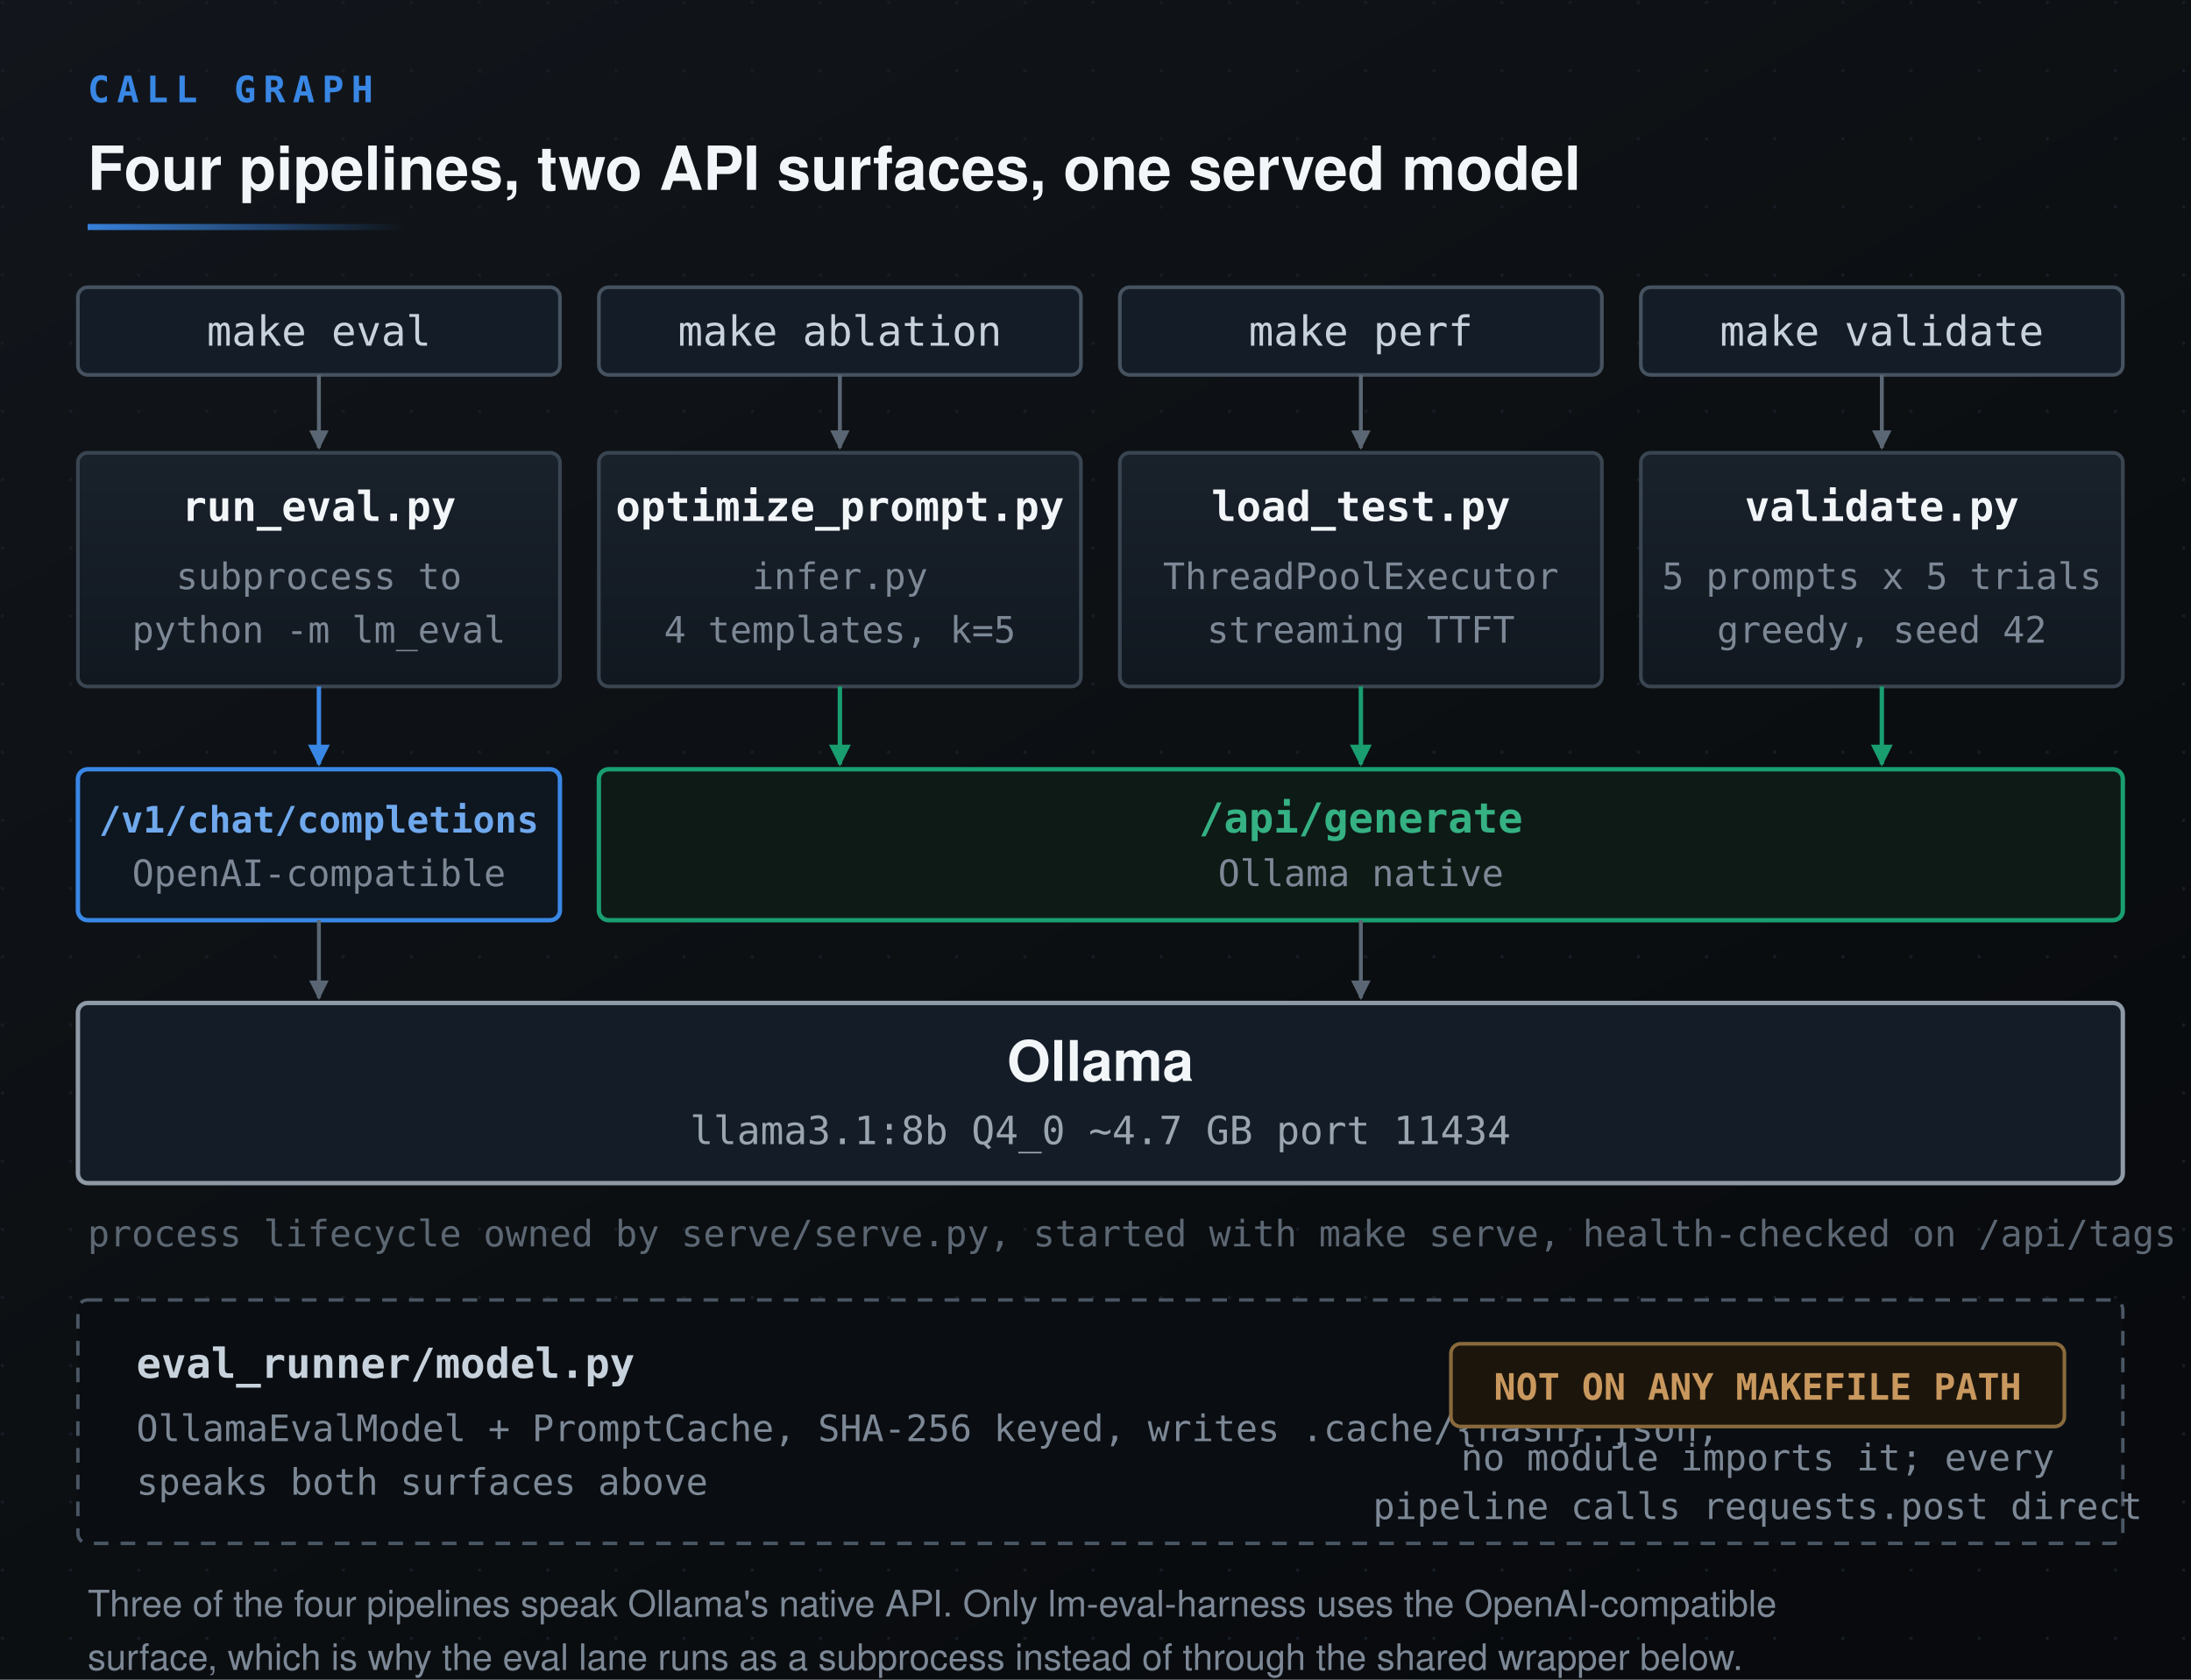
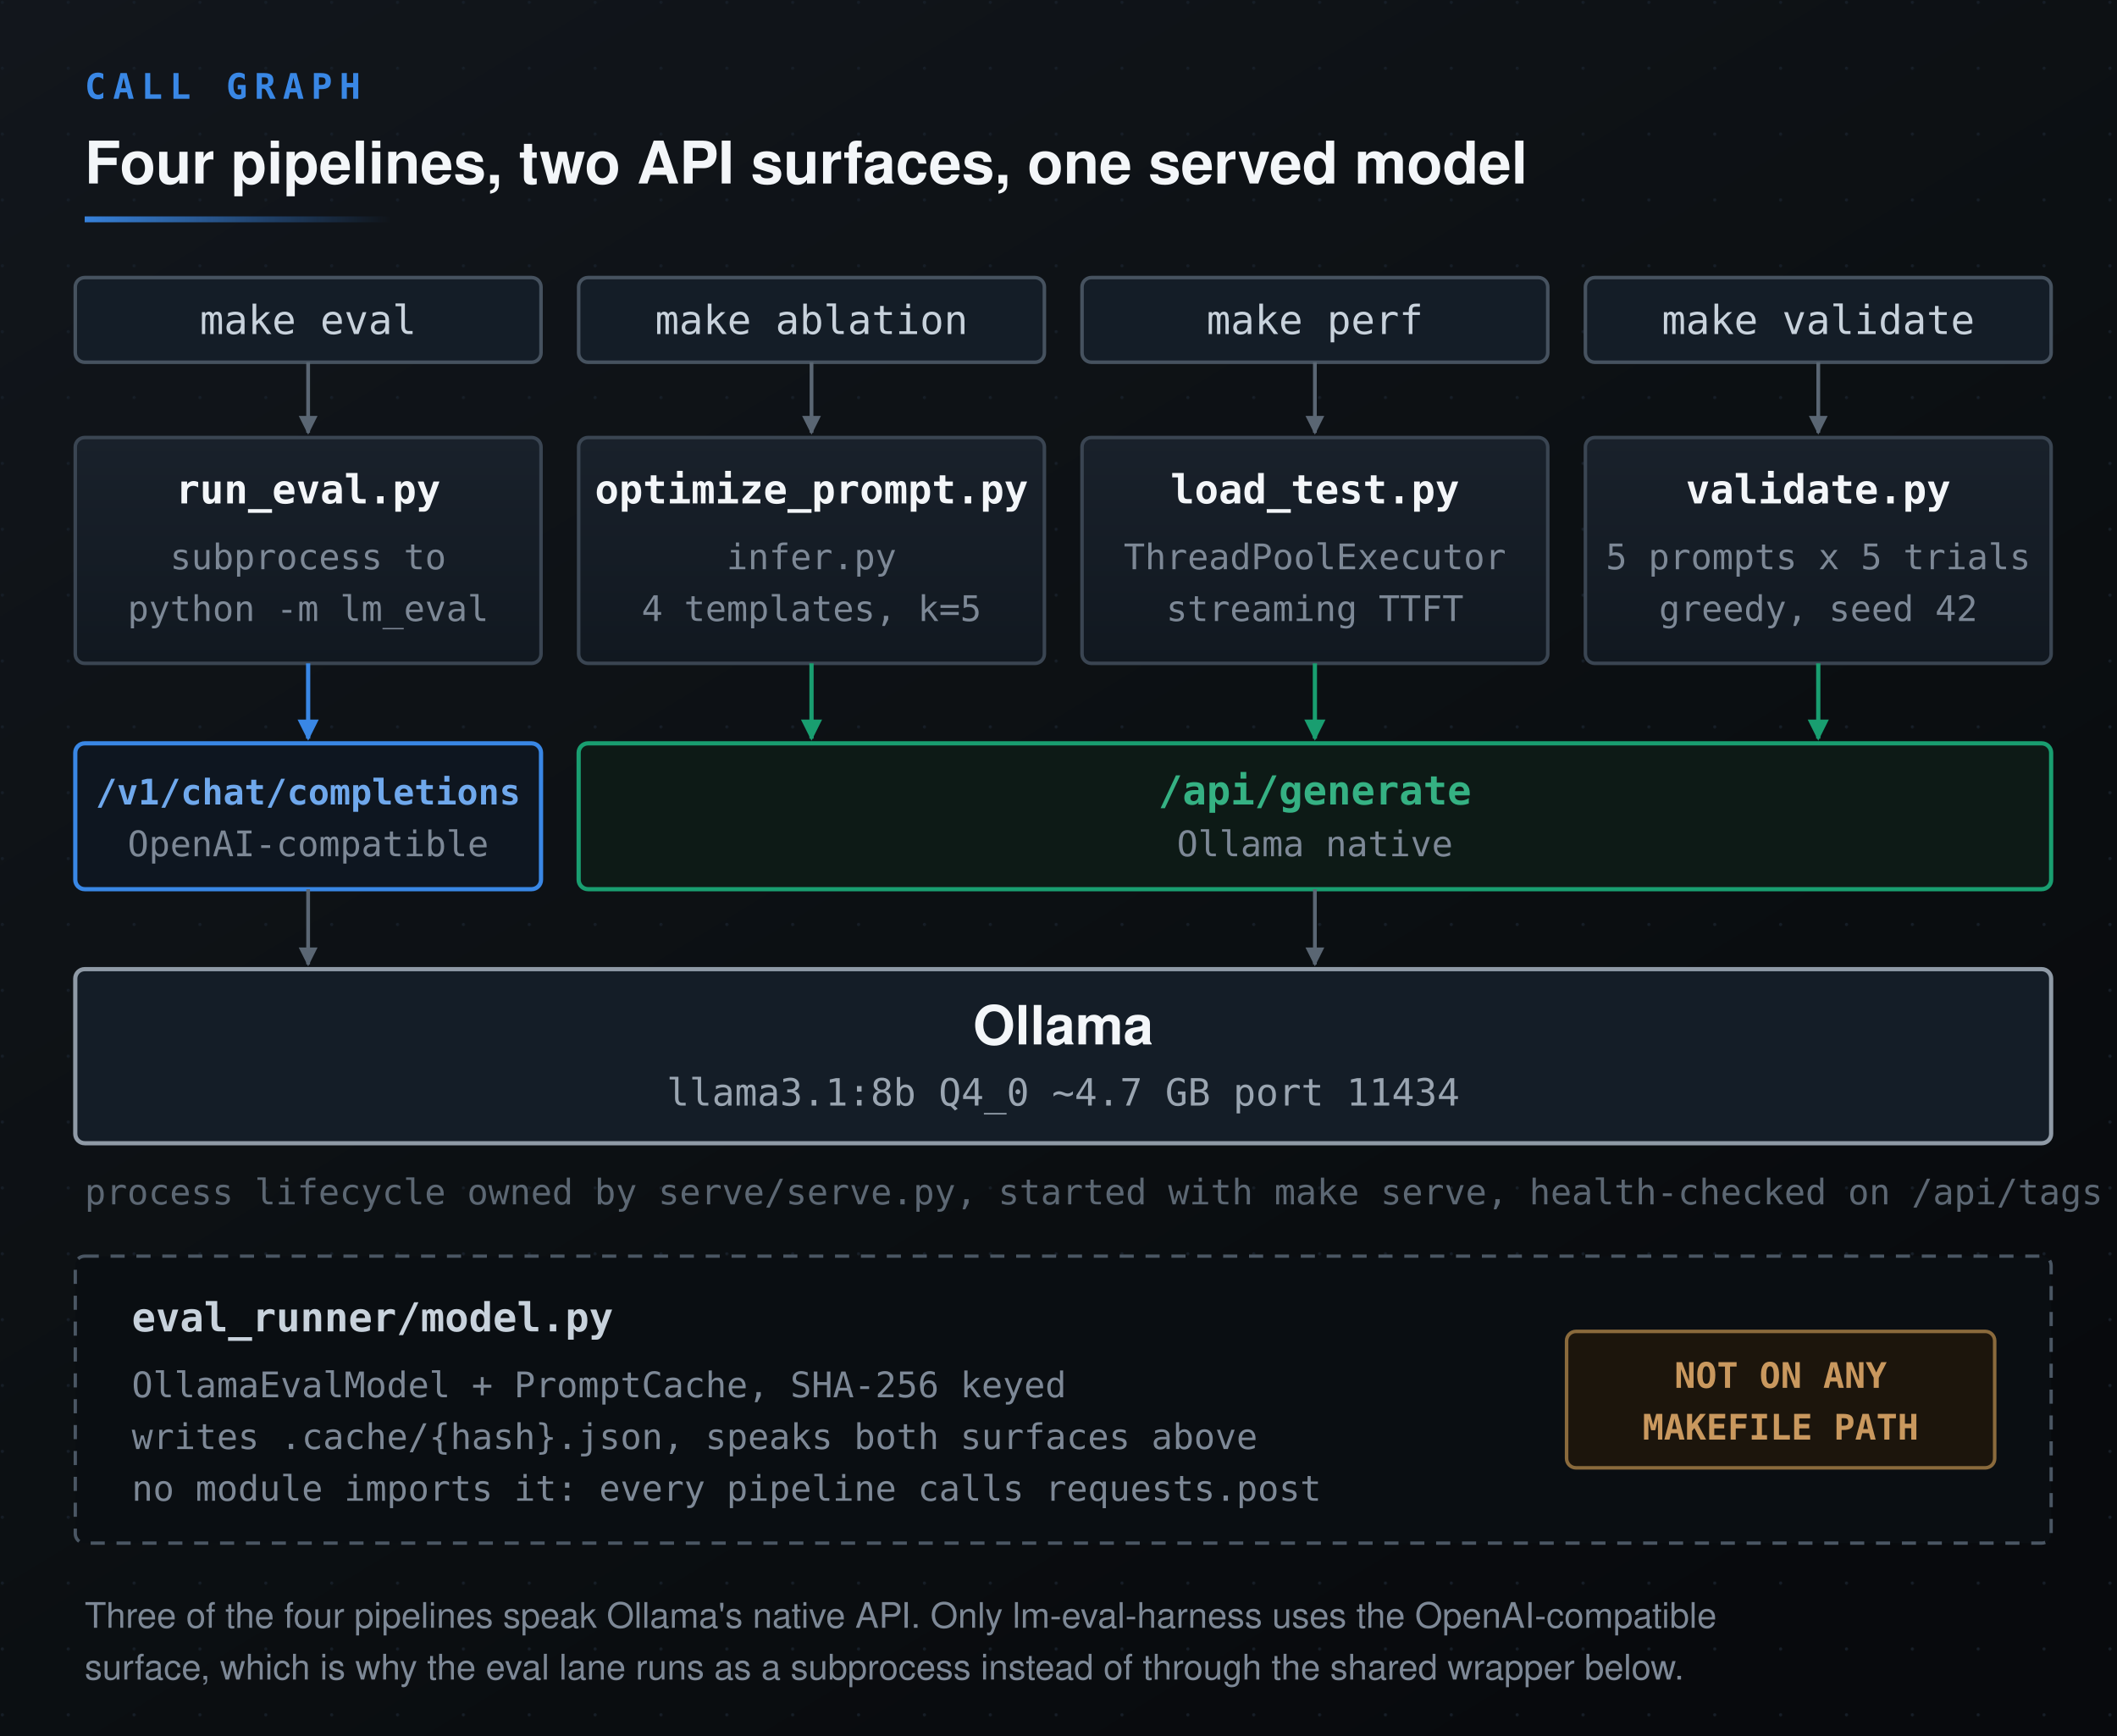
- <svg xmlns="http://www.w3.org/2000/svg" viewBox="0 0 900 690" width="900" height="690" role="img" aria-label="Call graph: four Makefile targets drive four pipelines that reach one Ollama endpoint over two API surfaces, with a standalone cached wrapper parked off the path" font-family="ui-sans-serif, -apple-system, BlinkMacSystemFont, Segoe UI, Helvetica, Arial, sans-serif">
+ <svg xmlns="http://www.w3.org/2000/svg" viewBox="0 0 900 738" width="900" height="738" role="img" aria-label="Call graph: four Makefile targets drive four pipelines that reach one Ollama endpoint over two API surfaces, with a standalone cached wrapper parked off the path" font-family="ui-sans-serif, -apple-system, BlinkMacSystemFont, Segoe UI, Helvetica, Arial, sans-serif">
  <defs>
    <linearGradient id="bga" x1="0" y1="0" x2="0.75" y2="1">
      <stop offset="0" stop-color="#12161c" />
      <stop offset="0.55" stop-color="#0c1013" />
      <stop offset="1" stop-color="#080a0d" />
    </linearGradient>
    <pattern id="dota" width="28" height="28" patternUnits="userSpaceOnUse">
      <circle cx="1" cy="1" r="0.7" fill="#161d26" />
    </pattern>
    <linearGradient id="nda" x1="0" y1="0" x2="0" y2="1">
      <stop offset="0" stop-color="#19212b" />
      <stop offset="1" stop-color="#111820" />
    </linearGradient>
    <linearGradient id="rla" x1="0" y1="0" x2="1" y2="0">
      <stop offset="0" stop-color="#3987e5" stop-opacity="0.95" />
      <stop offset="1" stop-color="#3987e5" stop-opacity="0" />
    </linearGradient>
    <marker id="ara" viewBox="0 0 10 10" refX="9" refY="5" markerWidth="5" markerHeight="5" orient="auto-start-reverse">
      <path d="M 0 0 L 10 5 L 0 10 z" fill="#5a6673" />
    </marker>
    <marker id="arga" viewBox="0 0 10 10" refX="9" refY="5" markerWidth="5" markerHeight="5" orient="auto-start-reverse">
      <path d="M 0 0 L 10 5 L 0 10 z" fill="#199e70" />
    </marker>
    <marker id="aroa" viewBox="0 0 10 10" refX="9" refY="5" markerWidth="5" markerHeight="5" orient="auto-start-reverse">
      <path d="M 0 0 L 10 5 L 0 10 z" fill="#d95926" />
    </marker>
    <marker id="arba" viewBox="0 0 10 10" refX="9" refY="5" markerWidth="5" markerHeight="5" orient="auto-start-reverse">
      <path d="M 0 0 L 10 5 L 0 10 z" fill="#3987e5" />
    </marker>
  </defs>
-   <rect x="0" y="0" width="900" height="690" fill="url(#bga)" />
-   <rect x="0" y="0" width="900" height="690" fill="url(#dota)" />
+   <rect x="0" y="0" width="900" height="738" fill="url(#bga)" />
+   <rect x="0" y="0" width="900" height="738" fill="url(#dota)" />
  <text x="36" y="42" fill="#3987e5" font-size="15" font-weight="700" letter-spacing="3" font-family="ui-monospace, SFMono-Regular, Menlo, monospace">CALL GRAPH</text>
  <text x="36" y="78" fill="#f3f6f9" font-size="25" font-weight="700">Four pipelines, two API surfaces, one served model</text>
  <rect x="36" y="92" width="130" height="2.5" fill="url(#rla)" />
  <rect x="32" y="118" width="198" height="36" fill="#141d27" stroke="#46525f" stroke-width="1.5" rx="4" />
  <text x="131" y="142" fill="#c8d2dc" font-size="17" text-anchor="middle" font-weight="400" font-family="ui-monospace, SFMono-Regular, Menlo, monospace">make eval</text>
  <line x1="131" y1="154" x2="131" y2="184" stroke="#5a6673" stroke-width="1.6" marker-end="url(#ara)" />
  <rect x="32" y="186" width="198" height="96" fill="url(#nda)" stroke="#3a4552" stroke-width="1.5" rx="4" />
  <text x="131" y="214" fill="#f3f6f9" font-size="17" text-anchor="middle" font-weight="700" font-family="ui-monospace, SFMono-Regular, Menlo, monospace">run_eval.py</text>
  <text x="131" y="242" fill="#7d8896" font-size="15" text-anchor="middle" font-weight="400" font-family="ui-monospace, SFMono-Regular, Menlo, monospace">subprocess to</text>
  <text x="131" y="264" fill="#7d8896" font-size="15" text-anchor="middle" font-weight="400" font-family="ui-monospace, SFMono-Regular, Menlo, monospace">python -m lm_eval</text>
  <line x1="131" y1="282" x2="131" y2="314" stroke="#3987e5" stroke-width="1.8" marker-end="url(#arba)" />
  <rect x="246" y="118" width="198" height="36" fill="#141d27" stroke="#46525f" stroke-width="1.5" rx="4" />
  <text x="345" y="142" fill="#c8d2dc" font-size="17" text-anchor="middle" font-weight="400" font-family="ui-monospace, SFMono-Regular, Menlo, monospace">make ablation</text>
  <line x1="345" y1="154" x2="345" y2="184" stroke="#5a6673" stroke-width="1.6" marker-end="url(#ara)" />
  <rect x="246" y="186" width="198" height="96" fill="url(#nda)" stroke="#3a4552" stroke-width="1.5" rx="4" />
  <text x="345" y="214" fill="#f3f6f9" font-size="17" text-anchor="middle" font-weight="700" font-family="ui-monospace, SFMono-Regular, Menlo, monospace">optimize_prompt.py</text>
  <text x="345" y="242" fill="#7d8896" font-size="15" text-anchor="middle" font-weight="400" font-family="ui-monospace, SFMono-Regular, Menlo, monospace">infer.py</text>
  <text x="345" y="264" fill="#7d8896" font-size="15" text-anchor="middle" font-weight="400" font-family="ui-monospace, SFMono-Regular, Menlo, monospace">4 templates, k=5</text>
  <line x1="345" y1="282" x2="345" y2="314" stroke="#199e70" stroke-width="1.8" marker-end="url(#arga)" />
  <rect x="460" y="118" width="198" height="36" fill="#141d27" stroke="#46525f" stroke-width="1.5" rx="4" />
  <text x="559" y="142" fill="#c8d2dc" font-size="17" text-anchor="middle" font-weight="400" font-family="ui-monospace, SFMono-Regular, Menlo, monospace">make perf</text>
  <line x1="559" y1="154" x2="559" y2="184" stroke="#5a6673" stroke-width="1.6" marker-end="url(#ara)" />
  <rect x="460" y="186" width="198" height="96" fill="url(#nda)" stroke="#3a4552" stroke-width="1.5" rx="4" />
  <text x="559" y="214" fill="#f3f6f9" font-size="17" text-anchor="middle" font-weight="700" font-family="ui-monospace, SFMono-Regular, Menlo, monospace">load_test.py</text>
  <text x="559" y="242" fill="#7d8896" font-size="15" text-anchor="middle" font-weight="400" font-family="ui-monospace, SFMono-Regular, Menlo, monospace">ThreadPoolExecutor</text>
  <text x="559" y="264" fill="#7d8896" font-size="15" text-anchor="middle" font-weight="400" font-family="ui-monospace, SFMono-Regular, Menlo, monospace">streaming TTFT</text>
  <line x1="559" y1="282" x2="559" y2="314" stroke="#199e70" stroke-width="1.8" marker-end="url(#arga)" />
  <rect x="674" y="118" width="198" height="36" fill="#141d27" stroke="#46525f" stroke-width="1.5" rx="4" />
  <text x="773" y="142" fill="#c8d2dc" font-size="17" text-anchor="middle" font-weight="400" font-family="ui-monospace, SFMono-Regular, Menlo, monospace">make validate</text>
  <line x1="773" y1="154" x2="773" y2="184" stroke="#5a6673" stroke-width="1.6" marker-end="url(#ara)" />
  <rect x="674" y="186" width="198" height="96" fill="url(#nda)" stroke="#3a4552" stroke-width="1.5" rx="4" />
  <text x="773" y="214" fill="#f3f6f9" font-size="17" text-anchor="middle" font-weight="700" font-family="ui-monospace, SFMono-Regular, Menlo, monospace">validate.py</text>
  <text x="773" y="242" fill="#7d8896" font-size="15" text-anchor="middle" font-weight="400" font-family="ui-monospace, SFMono-Regular, Menlo, monospace">5 prompts x 5 trials</text>
  <text x="773" y="264" fill="#7d8896" font-size="15" text-anchor="middle" font-weight="400" font-family="ui-monospace, SFMono-Regular, Menlo, monospace">greedy, seed 42</text>
  <line x1="773" y1="282" x2="773" y2="314" stroke="#199e70" stroke-width="1.8" marker-end="url(#arga)" />
  <rect x="32" y="316" width="198" height="62" fill="#0e1620" stroke="#3987e5" stroke-width="1.8" rx="4" />
  <text x="131" y="342" fill="#6fa8ec" font-size="15" text-anchor="middle" font-weight="700" font-family="ui-monospace, SFMono-Regular, Menlo, monospace">/v1/chat/completions</text>
  <text x="131" y="364" fill="#7d8896" font-size="15" text-anchor="middle" font-weight="400" font-family="ui-monospace, SFMono-Regular, Menlo, monospace">OpenAI-compatible</text>
  <rect x="246" y="316" width="626" height="62" fill="#0d1a16" stroke="#199e70" stroke-width="1.8" rx="4" />
  <text x="559" y="342" fill="#35b183" font-size="17" text-anchor="middle" font-weight="700" font-family="ui-monospace, SFMono-Regular, Menlo, monospace">/api/generate</text>
  <text x="559" y="364" fill="#7d8896" font-size="15" text-anchor="middle" font-weight="400" font-family="ui-monospace, SFMono-Regular, Menlo, monospace">Ollama native</text>
  <line x1="131" y1="378" x2="131" y2="410" stroke="#5a6673" stroke-width="1.6" marker-end="url(#ara)" />
  <line x1="559" y1="378" x2="559" y2="410" stroke="#5a6673" stroke-width="1.6" marker-end="url(#ara)" />
  <rect x="32" y="412" width="840" height="74" fill="#141d27" stroke="#8f9aa6" stroke-width="1.8" rx="4" />
  <text x="452" y="444" fill="#f3f6f9" font-size="23" text-anchor="middle" font-weight="700" font-family="ui-sans-serif, -apple-system, BlinkMacSystemFont, Segoe UI, Helvetica, Arial, sans-serif">Ollama</text>
  <text x="452" y="470" fill="#9aa5b1" font-size="16" text-anchor="middle" font-weight="400" font-family="ui-monospace, SFMono-Regular, Menlo, monospace">llama3.1:8b     Q4_0     ~4.7 GB     port 11434</text>
  <text x="36" y="512" fill="#5c6773" font-size="15" text-anchor="start" font-weight="400" font-family="ui-monospace, SFMono-Regular, Menlo, monospace">process lifecycle owned by serve/serve.py, started with make serve, health-checked on /api/tags</text>
-   <rect x="32" y="534" width="840" height="100" fill="#0a0e12" stroke="#4a5663" stroke-width="1.4" stroke-dasharray="6 5" rx="4" />
+   <rect x="32" y="534" width="840" height="122" fill="#0a0e12" stroke="#4a5663" stroke-width="1.4" stroke-dasharray="6 5" rx="4" />
  <text x="56" y="566" fill="#c8d2dc" font-size="17" text-anchor="start" font-weight="700" font-family="ui-monospace, SFMono-Regular, Menlo, monospace">eval_runner/model.py</text>
-   <text x="56" y="592" fill="#7d8896" font-size="15" text-anchor="start" font-weight="400" font-family="ui-monospace, SFMono-Regular, Menlo, monospace">OllamaEvalModel + PromptCache, SHA-256 keyed, writes .cache/{hash}.json,</text>
-   <text x="56" y="614" fill="#7d8896" font-size="15" text-anchor="start" font-weight="400" font-family="ui-monospace, SFMono-Regular, Menlo, monospace">speaks both surfaces above</text>
-   <rect x="596" y="552" width="252" height="34" fill="#1c150c" stroke="#8a6a3c" stroke-width="1.5" rx="4" />
-   <text x="722" y="575" fill="#c9985e" font-size="15" text-anchor="middle" font-weight="700" font-family="ui-monospace, SFMono-Regular, Menlo, monospace">NOT ON ANY MAKEFILE PATH</text>
-   <text x="722" y="604" fill="#7d8896" font-size="15" text-anchor="middle" font-weight="400" font-family="ui-monospace, SFMono-Regular, Menlo, monospace">no module imports it; every</text>
-   <text x="722" y="624" fill="#7d8896" font-size="15" text-anchor="middle" font-weight="400" font-family="ui-monospace, SFMono-Regular, Menlo, monospace">pipeline calls requests.post direct</text>
-   <text x="36" y="664" fill="#7d8896" font-size="15" font-family="ui-sans-serif, -apple-system, BlinkMacSystemFont, Segoe UI, Helvetica, Arial, sans-serif">Three of the four pipelines speak Ollama's native API. Only lm-eval-harness uses the OpenAI-compatible</text>
-   <text x="36" y="686" fill="#7d8896" font-size="15" font-family="ui-sans-serif, -apple-system, BlinkMacSystemFont, Segoe UI, Helvetica, Arial, sans-serif">surface, which is why the eval lane runs as a subprocess instead of through the shared wrapper below.</text>
+   <text x="56" y="594" fill="#7d8896" font-size="15" text-anchor="start" font-weight="400" font-family="ui-monospace, SFMono-Regular, Menlo, monospace">OllamaEvalModel + PromptCache, SHA-256 keyed</text>
+   <text x="56" y="616" fill="#7d8896" font-size="15" text-anchor="start" font-weight="400" font-family="ui-monospace, SFMono-Regular, Menlo, monospace">writes .cache/{hash}.json, speaks both surfaces above</text>
+   <text x="56" y="638" fill="#7d8896" font-size="15" text-anchor="start" font-weight="400" font-family="ui-monospace, SFMono-Regular, Menlo, monospace">no module imports it: every pipeline calls requests.post</text>
+   <rect x="666" y="566" width="182" height="58" fill="#1c150c" stroke="#8a6a3c" stroke-width="1.5" rx="4" />
+   <text x="757" y="590" fill="#c9985e" font-size="15" text-anchor="middle" font-weight="700" font-family="ui-monospace, SFMono-Regular, Menlo, monospace">NOT ON ANY</text>
+   <text x="757" y="612" fill="#c9985e" font-size="15" text-anchor="middle" font-weight="700" font-family="ui-monospace, SFMono-Regular, Menlo, monospace">MAKEFILE PATH</text>
+   <text x="36" y="692" fill="#7d8896" font-size="15" font-family="ui-sans-serif, -apple-system, BlinkMacSystemFont, Segoe UI, Helvetica, Arial, sans-serif">Three of the four pipelines speak Ollama's native API. Only lm-eval-harness uses the OpenAI-compatible</text>
+   <text x="36" y="714" fill="#7d8896" font-size="15" font-family="ui-sans-serif, -apple-system, BlinkMacSystemFont, Segoe UI, Helvetica, Arial, sans-serif">surface, which is why the eval lane runs as a subprocess instead of through the shared wrapper below.</text>
</svg>
